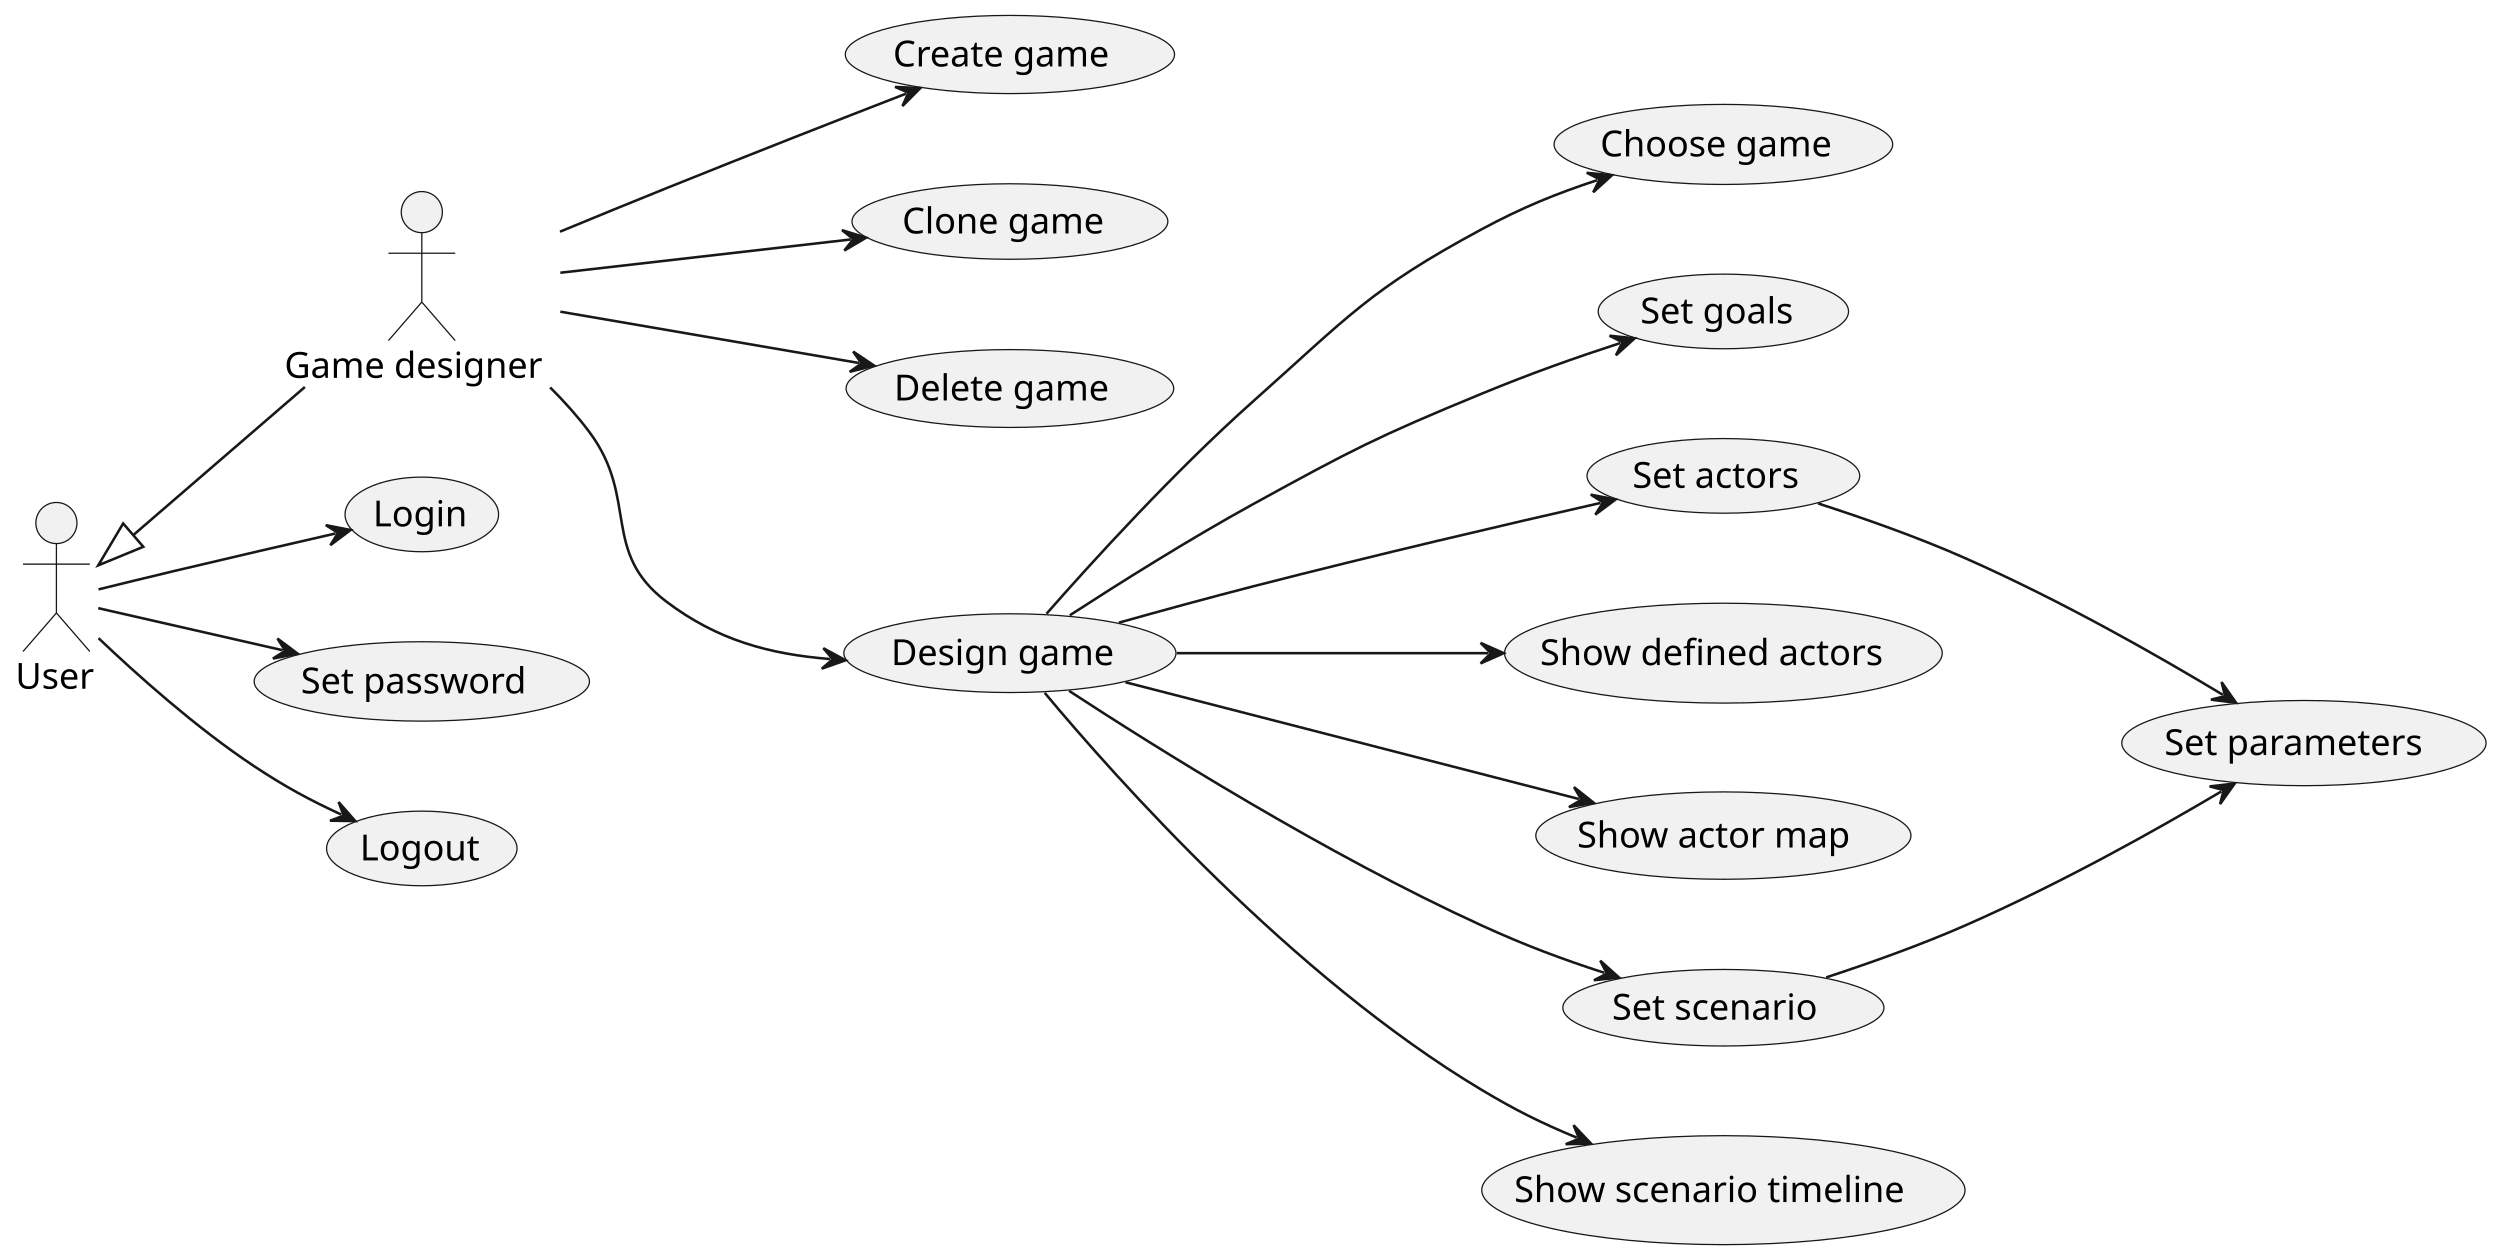
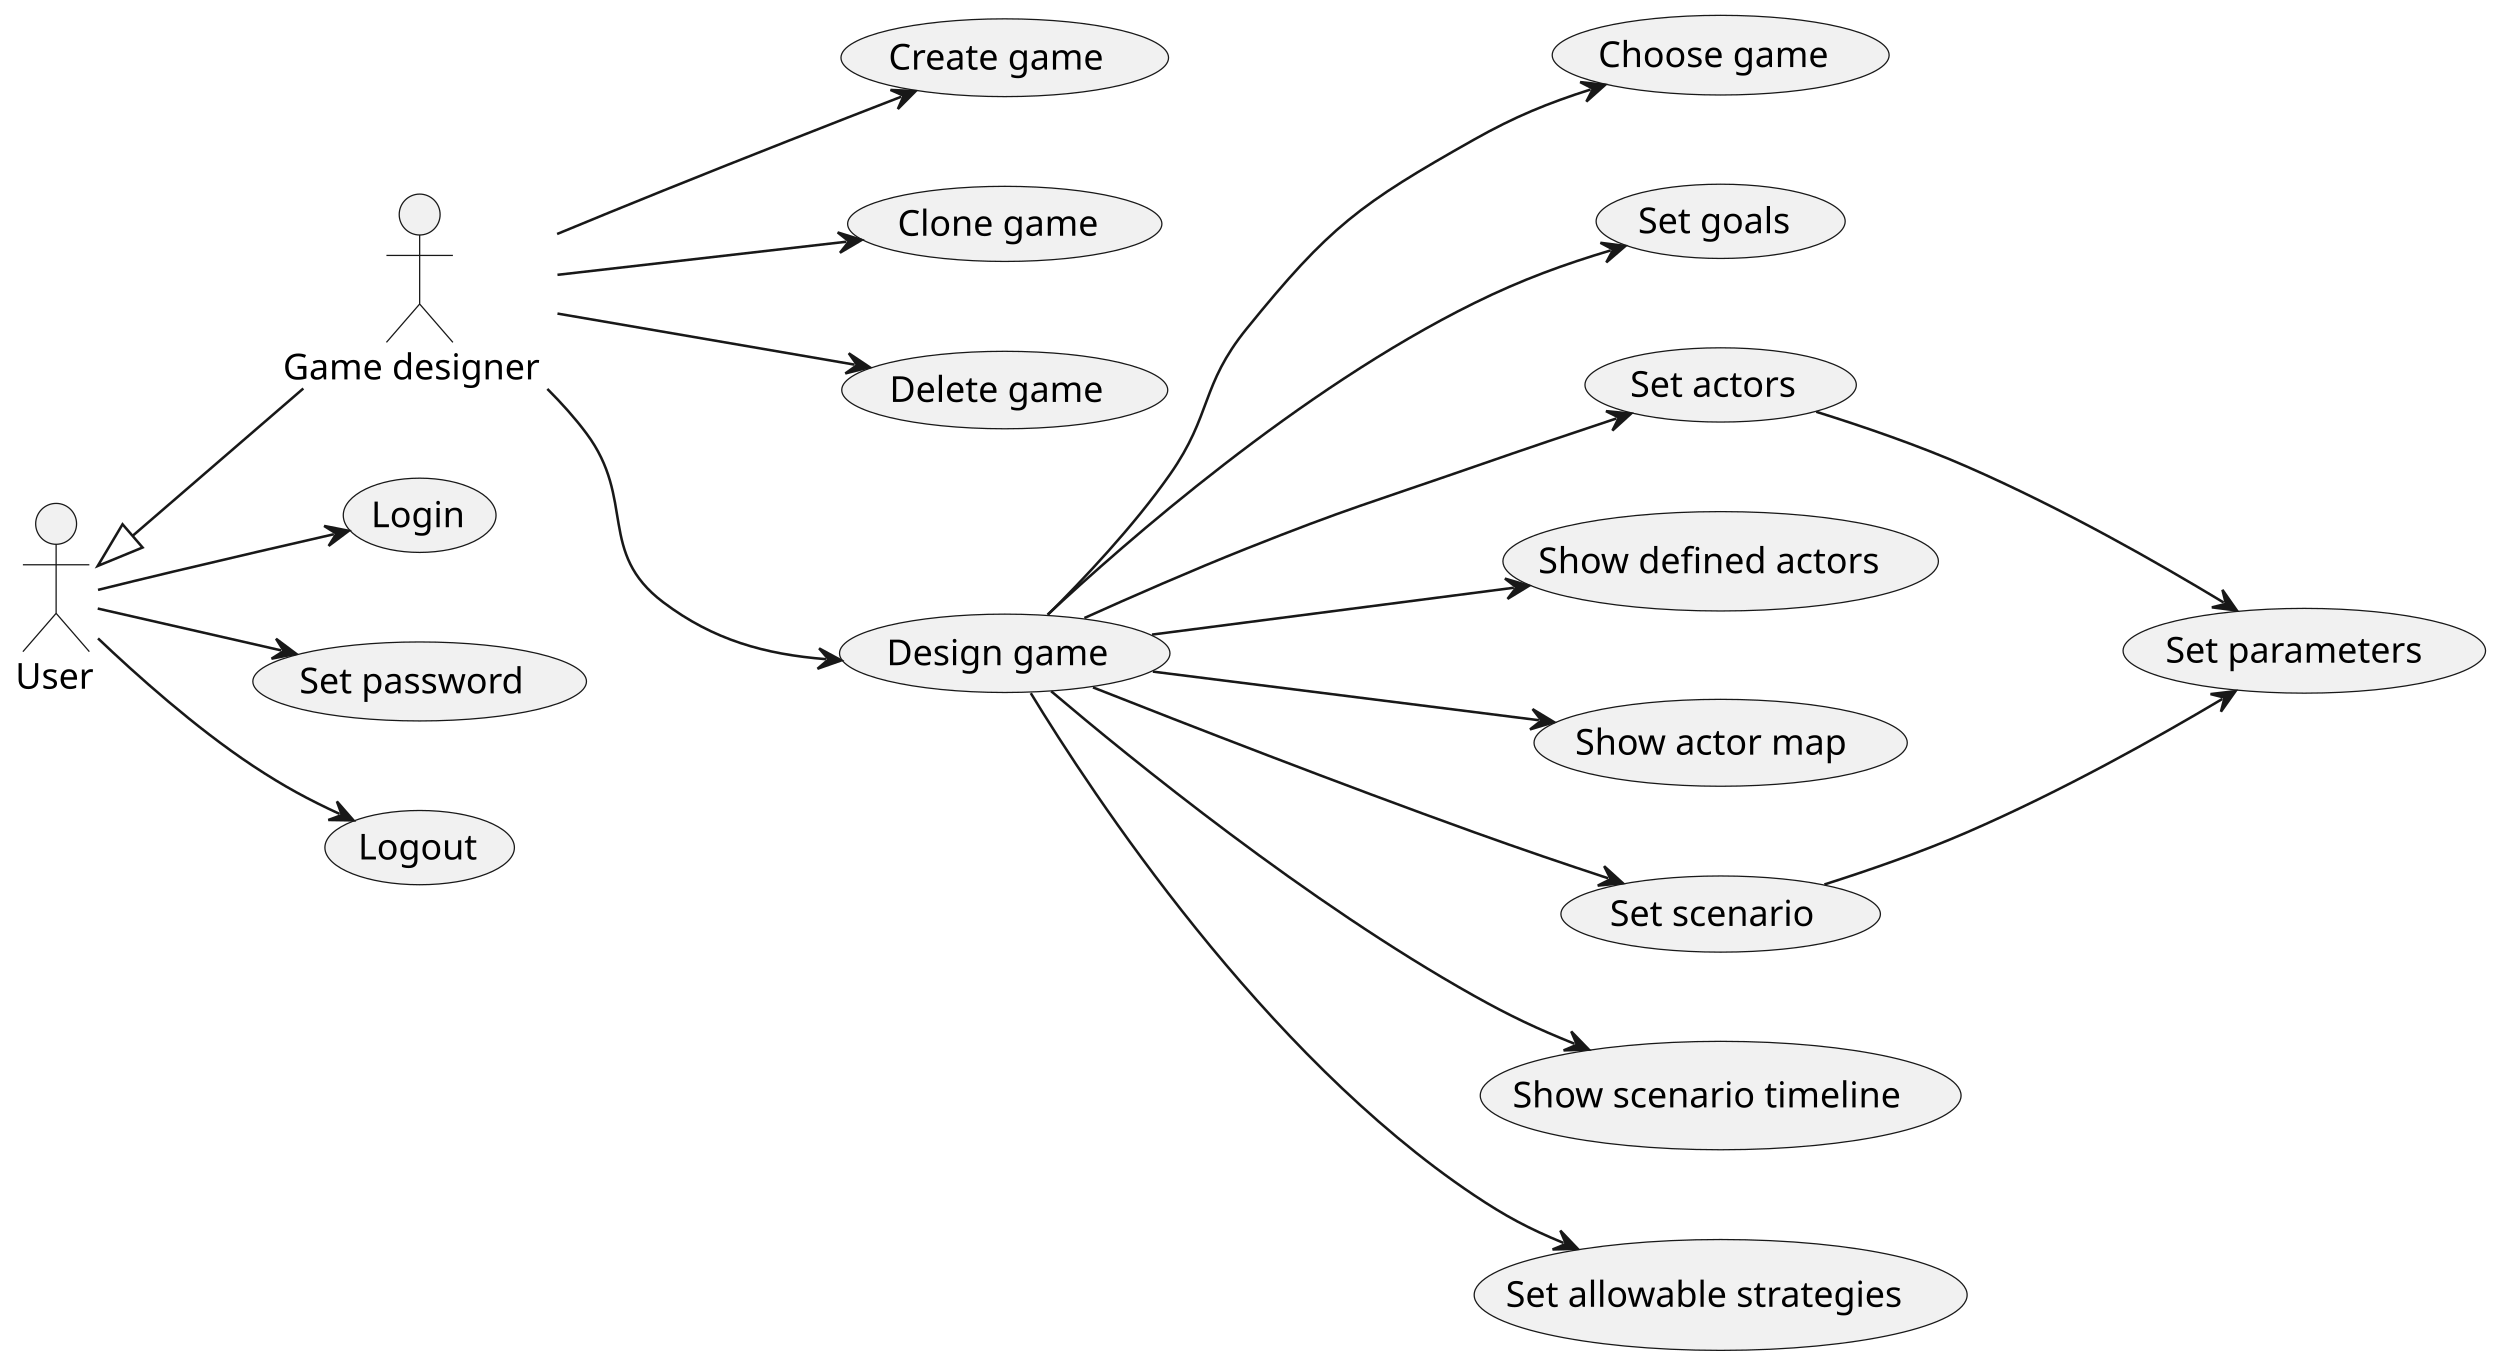
- <svg xmlns="http://www.w3.org/2000/svg" contentStyleType="text/css" data-diagram-type="DESCRIPTION" height="490px" preserveAspectRatio="none" style="width:973px;height:490px;background:#FFFFFF;" version="1.1" viewBox="0 0 973 490" width="973px" zoomAndPan="magnify">
+ <svg xmlns="http://www.w3.org/2000/svg" contentStyleType="text/css" data-diagram-type="DESCRIPTION" height="534px" preserveAspectRatio="none" style="width:978px;height:534px;background:#FFFFFF;" version="1.1" viewBox="0 0 978 534" width="978px" zoomAndPan="magnify">
  <defs />
  <g>
    <g class="entity" data-entity="GD" data-source-line="3" data-uid="ent0002" id="entity_GD">
-       <ellipse cx="164.171" cy="82.56" fill="#F1F1F1" rx="8" ry="8" style="stroke:#181818;stroke-width:0.5;" />
-       <path d="M164.171,90.56 L164.171,117.56 M151.171,98.56 L177.171,98.56 M164.171,117.56 L151.171,132.56 M164.171,117.56 L177.171,132.56" fill="none" style="stroke:#181818;stroke-width:0.5;" />
-       <text fill="#000000" font-family="sans-serif" font-size="14" lengthAdjust="spacing" textLength="106.941" x="110.7" y="147.055">Game designer</text>
+       <ellipse cx="164.171" cy="83.93" fill="#F1F1F1" rx="8" ry="8" style="stroke:#181818;stroke-width:0.5;" />
+       <path d="M164.171,91.93 L164.171,118.93 M151.171,99.93 L177.171,99.93 M164.171,118.93 L151.171,133.93 M164.171,118.93 L177.171,133.93" fill="none" style="stroke:#181818;stroke-width:0.5;" />
+       <text fill="#000000" font-family="sans-serif" font-size="14" lengthAdjust="spacing" textLength="106.941" x="110.7" y="148.425">Game designer</text>
    </g>
    <g class="entity" data-entity="User" data-source-line="4" data-uid="ent0003" id="entity_User">
-       <ellipse cx="21.955" cy="203.56" fill="#F1F1F1" rx="8" ry="8" style="stroke:#181818;stroke-width:0.5;" />
-       <path d="M21.955,211.56 L21.955,238.56 M8.955,219.56 L34.955,219.56 M21.955,238.56 L8.955,253.56 M21.955,238.56 L34.955,253.56" fill="none" style="stroke:#181818;stroke-width:0.5;" />
-       <text fill="#000000" font-family="sans-serif" font-size="14" lengthAdjust="spacing" textLength="31.91" x="6" y="268.055">User</text>
+       <ellipse cx="21.955" cy="204.93" fill="#F1F1F1" rx="8" ry="8" style="stroke:#181818;stroke-width:0.5;" />
+       <path d="M21.955,212.93 L21.955,239.93 M8.955,220.93 L34.955,220.93 M21.955,239.93 L8.955,254.93 M21.955,239.93 L34.955,254.93" fill="none" style="stroke:#181818;stroke-width:0.5;" />
+       <text fill="#000000" font-family="sans-serif" font-size="14" lengthAdjust="spacing" textLength="31.91" x="6" y="269.425">User</text>
    </g>
    <g class="entity" data-entity="Login" data-source-line="6" data-uid="ent0005" id="entity_Login">
-       <ellipse cx="164.17" cy="200.214" fill="#F1F1F1" rx="29.88" ry="14.524" style="stroke:#181818;stroke-width:0.5;" />
-       <text fill="#000000" font-family="sans-serif" font-size="14" lengthAdjust="spacing" textLength="38.015" x="145.163" y="204.862">Login</text>
+       <ellipse cx="164.17" cy="201.584" fill="#F1F1F1" rx="29.88" ry="14.524" style="stroke:#181818;stroke-width:0.5;" />
+       <text fill="#000000" font-family="sans-serif" font-size="14" lengthAdjust="spacing" textLength="38.015" x="145.163" y="206.232">Login</text>
    </g>
    <g class="entity" data-entity="Set password" data-source-line="7" data-uid="ent0007" id="entity_Set password">
-       <ellipse cx="164.168" cy="265.212" fill="#F1F1F1" rx="65.258" ry="15.452" style="stroke:#181818;stroke-width:0.5;" />
-       <text fill="#000000" font-family="sans-serif" font-size="14" lengthAdjust="spacing" textLength="94.151" x="117.092" y="269.86">Set password</text>
+       <ellipse cx="164.168" cy="266.582" fill="#F1F1F1" rx="65.258" ry="15.452" style="stroke:#181818;stroke-width:0.5;" />
+       <text fill="#000000" font-family="sans-serif" font-size="14" lengthAdjust="spacing" textLength="94.151" x="117.092" y="271.23">Set password</text>
    </g>
    <g class="entity" data-entity="Logout" data-source-line="8" data-uid="ent0009" id="entity_Logout">
-       <ellipse cx="164.168" cy="330.214" fill="#F1F1F1" rx="37.068" ry="14.524" style="stroke:#181818;stroke-width:0.5;" />
-       <text fill="#000000" font-family="sans-serif" font-size="14" lengthAdjust="spacing" textLength="48.18" x="140.078" y="334.862">Logout</text>
+       <ellipse cx="164.168" cy="331.584" fill="#F1F1F1" rx="37.068" ry="14.524" style="stroke:#181818;stroke-width:0.5;" />
+       <text fill="#000000" font-family="sans-serif" font-size="14" lengthAdjust="spacing" textLength="48.18" x="140.078" y="336.232">Logout</text>
    </g>
    <g class="entity" data-entity="Create game" data-source-line="10" data-uid="ent0011" id="entity_Create game">
-       <ellipse cx="393.063" cy="21.215" fill="#F1F1F1" rx="64.073" ry="15.214" style="stroke:#181818;stroke-width:0.5;" />
-       <text fill="#000000" font-family="sans-serif" font-size="14" lengthAdjust="spacing" textLength="90.993" x="347.566" y="25.863">Create game</text>
+       <ellipse cx="393.063" cy="22.584" fill="#F1F1F1" rx="64.073" ry="15.214" style="stroke:#181818;stroke-width:0.5;" />
+       <text fill="#000000" font-family="sans-serif" font-size="14" lengthAdjust="spacing" textLength="90.993" x="347.566" y="27.233">Create game</text>
    </g>
    <g class="entity" data-entity="Clone game" data-source-line="12" data-uid="ent0013" id="entity_Clone game">
-       <ellipse cx="393.063" cy="86.215" fill="#F1F1F1" rx="61.473" ry="14.694" style="stroke:#181818;stroke-width:0.5;" />
-       <text fill="#000000" font-family="sans-serif" font-size="14" lengthAdjust="spacing" textLength="83.884" x="351.121" y="90.863">Clone game</text>
+       <ellipse cx="393.063" cy="87.585" fill="#F1F1F1" rx="61.473" ry="14.694" style="stroke:#181818;stroke-width:0.5;" />
+       <text fill="#000000" font-family="sans-serif" font-size="14" lengthAdjust="spacing" textLength="83.884" x="351.121" y="92.233">Clone game</text>
    </g>
    <g class="entity" data-entity="Delete game" data-source-line="13" data-uid="ent0015" id="entity_Delete game">
-       <ellipse cx="393.055" cy="151.213" fill="#F1F1F1" rx="63.765" ry="15.153" style="stroke:#181818;stroke-width:0.5;" />
-       <text fill="#000000" font-family="sans-serif" font-size="14" lengthAdjust="spacing" textLength="90.166" x="347.972" y="155.862">Delete game</text>
+       <ellipse cx="393.055" cy="152.583" fill="#F1F1F1" rx="63.765" ry="15.153" style="stroke:#181818;stroke-width:0.5;" />
+       <text fill="#000000" font-family="sans-serif" font-size="14" lengthAdjust="spacing" textLength="90.166" x="347.972" y="157.232">Delete game</text>
    </g>
    <g class="entity" data-entity="Design game" data-source-line="15" data-uid="ent0017" id="entity_Design game">
-       <ellipse cx="393.057" cy="254.208" fill="#F1F1F1" rx="64.637" ry="15.328" style="stroke:#181818;stroke-width:0.5;" />
-       <text fill="#000000" font-family="sans-serif" font-size="14" lengthAdjust="spacing" textLength="92.504" x="346.805" y="258.856">Design game</text>
+       <ellipse cx="393.057" cy="255.577" fill="#F1F1F1" rx="64.637" ry="15.328" style="stroke:#181818;stroke-width:0.5;" />
+       <text fill="#000000" font-family="sans-serif" font-size="14" lengthAdjust="spacing" textLength="92.504" x="346.805" y="260.226">Design game</text>
    </g>
    <g class="entity" data-entity="Choose game" data-source-line="16" data-uid="ent0019" id="entity_Choose game">
-       <ellipse cx="670.744" cy="56.211" fill="#F1F1F1" rx="65.904" ry="15.581" style="stroke:#181818;stroke-width:0.5;" />
-       <text fill="#000000" font-family="sans-serif" font-size="14" lengthAdjust="spacing" textLength="95.853" x="622.817" y="60.859">Choose game</text>
+       <ellipse cx="673.124" cy="21.581" fill="#F1F1F1" rx="65.904" ry="15.581" style="stroke:#181818;stroke-width:0.5;" />
+       <text fill="#000000" font-family="sans-serif" font-size="14" lengthAdjust="spacing" textLength="95.853" x="625.197" y="26.229">Choose game</text>
    </g>
    <g class="entity" data-entity="Set goals" data-source-line="17" data-uid="ent0021" id="entity_Set goals">
-       <ellipse cx="670.737" cy="121.214" fill="#F1F1F1" rx="48.718" ry="14.524" style="stroke:#181818;stroke-width:0.5;" />
-       <text fill="#000000" font-family="sans-serif" font-size="14" lengthAdjust="spacing" textLength="64.654" x="638.41" y="125.862">Set goals</text>
+       <ellipse cx="673.117" cy="86.584" fill="#F1F1F1" rx="48.718" ry="14.524" style="stroke:#181818;stroke-width:0.5;" />
+       <text fill="#000000" font-family="sans-serif" font-size="14" lengthAdjust="spacing" textLength="64.654" x="640.79" y="91.232">Set goals</text>
    </g>
    <g class="entity" data-entity="Set actors" data-source-line="18" data-uid="ent0023" id="entity_Set actors">
-       <ellipse cx="670.737" cy="185.214" fill="#F1F1F1" rx="53.078" ry="14.524" style="stroke:#181818;stroke-width:0.5;" />
-       <text fill="#000000" font-family="sans-serif" font-size="14" lengthAdjust="spacing" textLength="70.82" x="635.327" y="189.862">Set actors</text>
+       <ellipse cx="673.117" cy="150.584" fill="#F1F1F1" rx="53.078" ry="14.524" style="stroke:#181818;stroke-width:0.5;" />
+       <text fill="#000000" font-family="sans-serif" font-size="14" lengthAdjust="spacing" textLength="70.82" x="637.707" y="155.232">Set actors</text>
    </g>
    <g class="entity" data-entity="Show defined actors" data-source-line="19" data-uid="ent0025" id="entity_Show defined actors">
-       <ellipse cx="670.744" cy="254.207" fill="#F1F1F1" rx="85.184" ry="19.437" style="stroke:#181818;stroke-width:0.5;" />
-       <text fill="#000000" font-family="sans-serif" font-size="14" lengthAdjust="spacing" textLength="142.748" x="599.37" y="258.855">Show defined actors</text>
+       <ellipse cx="673.124" cy="219.577" fill="#F1F1F1" rx="85.184" ry="19.437" style="stroke:#181818;stroke-width:0.5;" />
+       <text fill="#000000" font-family="sans-serif" font-size="14" lengthAdjust="spacing" textLength="142.748" x="601.75" y="224.225">Show defined actors</text>
    </g>
    <g class="entity" data-entity="Show actor map" data-source-line="20" data-uid="ent0027" id="entity_Show actor map">
-       <ellipse cx="670.739" cy="325.212" fill="#F1F1F1" rx="73.009" ry="17.002" style="stroke:#181818;stroke-width:0.5;" />
-       <text fill="#000000" font-family="sans-serif" font-size="14" lengthAdjust="spacing" textLength="113.866" x="613.806" y="329.86">Show actor map</text>
+       <ellipse cx="673.119" cy="290.582" fill="#F1F1F1" rx="73.009" ry="17.002" style="stroke:#181818;stroke-width:0.5;" />
+       <text fill="#000000" font-family="sans-serif" font-size="14" lengthAdjust="spacing" textLength="113.866" x="616.186" y="295.23">Show actor map</text>
    </g>
    <g class="entity" data-entity="Set scenario" data-source-line="21" data-uid="ent0029" id="entity_Set scenario">
-       <ellipse cx="670.743" cy="392.209" fill="#F1F1F1" rx="62.493" ry="14.899" style="stroke:#181818;stroke-width:0.5;" />
-       <text fill="#000000" font-family="sans-serif" font-size="14" lengthAdjust="spacing" textLength="86.707" x="627.39" y="396.857">Set scenario</text>
+       <ellipse cx="673.123" cy="357.579" fill="#F1F1F1" rx="62.493" ry="14.899" style="stroke:#181818;stroke-width:0.5;" />
+       <text fill="#000000" font-family="sans-serif" font-size="14" lengthAdjust="spacing" textLength="86.707" x="629.77" y="362.227">Set scenario</text>
    </g>
    <g class="entity" data-entity="Show scenario timeline" data-source-line="22" data-uid="ent0031" id="entity_Show scenario timeline">
-       <ellipse cx="670.744" cy="463.209" fill="#F1F1F1" rx="94.044" ry="21.209" style="stroke:#181818;stroke-width:0.5;" />
-       <text fill="#000000" font-family="sans-serif" font-size="14" lengthAdjust="spacing" textLength="162.839" x="589.325" y="467.857">Show scenario timeline</text>
+       <ellipse cx="673.124" cy="428.579" fill="#F1F1F1" rx="94.044" ry="21.209" style="stroke:#181818;stroke-width:0.5;" />
+       <text fill="#000000" font-family="sans-serif" font-size="14" lengthAdjust="spacing" textLength="162.839" x="591.705" y="433.227">Show scenario timeline</text>
    </g>
-     <g class="entity" data-entity="Set parameters" data-source-line="23" data-uid="ent0033" id="entity_Set parameters">
-       <ellipse cx="896.693" cy="289.211" fill="#F1F1F1" rx="70.903" ry="16.581" style="stroke:#181818;stroke-width:0.5;" />
-       <text fill="#000000" font-family="sans-serif" font-size="14" lengthAdjust="spacing" textLength="108.644" x="842.371" y="293.859">Set parameters</text>
+     <g class="entity" data-entity="Set allowable strategies" data-source-line="23" data-uid="ent0033" id="entity_Set allowable strategies">
+       <ellipse cx="673.121" cy="506.584" fill="#F1F1F1" rx="96.421" ry="21.684" style="stroke:#181818;stroke-width:0.5;" />
+       <text fill="#000000" font-family="sans-serif" font-size="14" lengthAdjust="spacing" textLength="168.137" x="589.052" y="511.233">Set allowable strategies</text>
+     </g>
+     <g class="entity" data-entity="Set parameters" data-source-line="24" data-uid="ent0035" id="entity_Set parameters">
+       <ellipse cx="901.443" cy="254.581" fill="#F1F1F1" rx="70.903" ry="16.581" style="stroke:#181818;stroke-width:0.5;" />
+       <text fill="#000000" font-family="sans-serif" font-size="14" lengthAdjust="spacing" textLength="108.644" x="847.121" y="259.229">Set parameters</text>
    </g>
    <g class="link" data-entity-1="User" data-entity-2="GD" data-source-line="4" data-uid="lnk4" id="link_User_GD">
-       <path d="M51.855,208.268 C71.015,191.728 91.09,174.41 118.66,150.62" fill="none" id="User-backto-GD" style="stroke:#181818;stroke-width:1;" />
-       <polygon fill="none" points="38.23,220.03,55.776,212.81,47.935,203.726,38.23,220.03" style="stroke:#181818;stroke-width:1;" />
+       <path d="M51.855,209.638 C71.015,193.098 91.09,175.78 118.66,151.98" fill="none" id="User-backto-GD" style="stroke:#181818;stroke-width:1;" />
+       <polygon fill="none" points="38.23,221.4,55.776,214.18,47.935,205.096,38.23,221.4" style="stroke:#181818;stroke-width:1;" />
    </g>
    <g class="link" data-entity-1="User" data-entity-2="Login" data-source-line="6" data-uid="lnk6" id="link_User_Login">
-       <path d="M38.34,229.39 C47.02,227.25 58.06,224.55 67.91,222.21 C91.03,216.71 111.501,211.988 130.611,207.618" fill="none" id="User-to-Login" style="stroke:#181818;stroke-width:1;" />
-       <polygon fill="#181818" points="136.46,206.28,126.795,204.387,131.586,207.395,128.578,212.186,136.46,206.28" style="stroke:#181818;stroke-width:1;" />
+       <path d="M38.34,230.76 C47.02,228.62 58.06,225.92 67.91,223.58 C91.03,218.08 111.5,213.345 130.61,208.985" fill="none" id="User-to-Login" style="stroke:#181818;stroke-width:1;" />
+       <polygon fill="#181818" points="136.46,207.65,126.796,205.752,131.585,208.762,128.575,213.552,136.46,207.65" style="stroke:#181818;stroke-width:1;" />
    </g>
    <g class="link" data-entity-1="User" data-entity-2="Set password" data-source-line="7" data-uid="lnk8" id="link_User_Set password">
-       <path d="M38.23,236.7 C56.75,240.92 83.011,246.914 110.031,253.084" fill="none" id="User-to-Set password" style="stroke:#181818;stroke-width:1;" />
-       <polygon fill="#181818" points="115.88,254.42,107.996,248.517,111.005,253.307,106.215,256.316,115.88,254.42" style="stroke:#181818;stroke-width:1;" />
+       <path d="M38.23,238.06 C56.75,242.29 83.01,248.286 110.03,254.446" fill="none" id="User-to-Set password" style="stroke:#181818;stroke-width:1;" />
+       <polygon fill="#181818" points="115.88,255.78,107.994,249.88,111.005,254.669,106.216,257.68,115.88,255.78" style="stroke:#181818;stroke-width:1;" />
    </g>
    <g class="link" data-entity-1="User" data-entity-2="Logout" data-source-line="8" data-uid="lnk10" id="link_User_Logout">
-       <path d="M38.34,248.37 C53.07,262.39 76.34,283.26 98.91,298.21 C111.28,306.4 120.585,311.37 132.835,317.04" fill="none" id="User-to-Logout" style="stroke:#181818;stroke-width:1;" />
-       <polygon fill="#181818" points="138.28,319.56,131.793,312.15,133.743,317.46,128.432,319.41,138.28,319.56" style="stroke:#181818;stroke-width:1;" />
+       <path d="M38.34,249.74 C53.07,263.76 76.34,284.63 98.91,299.58 C111.28,307.76 120.587,312.726 132.837,318.406" fill="none" id="User-to-Logout" style="stroke:#181818;stroke-width:1;" />
+       <polygon fill="#181818" points="138.28,320.93,131.798,313.515,133.744,318.827,128.432,320.773,138.28,320.93" style="stroke:#181818;stroke-width:1;" />
    </g>
    <g class="link" data-entity-1="GD" data-entity-2="Create game" data-source-line="10" data-uid="lnk12" id="link_GD_Create game">
-       <path d="M217.94,90.17 C231.44,84.59 245.96,78.64 259.43,73.21 C292.92,59.72 325.756,46.87 352.596,36.46" fill="none" id="GD-to-Create game" style="stroke:#181818;stroke-width:1;" />
-       <polygon fill="#181818" points="358.19,34.29,348.353,33.815,353.528,36.098,351.245,41.274,358.19,34.29" style="stroke:#181818;stroke-width:1;" />
+       <path d="M217.94,91.54 C231.44,85.95 245.96,80 259.43,74.58 C292.92,61.08 325.757,48.242 352.597,37.822" fill="none" id="GD-to-Create game" style="stroke:#181818;stroke-width:1;" />
+       <polygon fill="#181818" points="358.19,35.65,348.352,35.178,353.529,37.459,351.248,42.636,358.19,35.65" style="stroke:#181818;stroke-width:1;" />
    </g>
    <g class="link" data-entity-1="GD" data-entity-2="Clone game" data-source-line="12" data-uid="lnk14" id="link_GD_Clone game">
-       <path d="M218.08,106.15 C253.83,102.05 294.959,97.344 331.129,93.194" fill="none" id="GD-to-Clone game" style="stroke:#181818;stroke-width:1;" />
-       <polygon fill="#181818" points="337.09,92.51,327.693,89.562,332.123,93.08,328.605,97.51,337.09,92.51" style="stroke:#181818;stroke-width:1;" />
+       <path d="M218.08,107.51 C253.83,103.42 294.959,98.704 331.129,94.554" fill="none" id="GD-to-Clone game" style="stroke:#181818;stroke-width:1;" />
+       <polygon fill="#181818" points="337.09,93.87,327.693,90.922,332.123,94.44,328.605,98.87,337.09,93.87" style="stroke:#181818;stroke-width:1;" />
    </g>
    <g class="link" data-entity-1="GD" data-entity-2="Delete game" data-source-line="13" data-uid="lnk16" id="link_GD_Delete game">
-       <path d="M218.08,121.31 C254.88,127.63 297.777,135.004 334.327,141.284" fill="none" id="GD-to-Delete game" style="stroke:#181818;stroke-width:1;" />
-       <polygon fill="#181818" points="340.24,142.3,332.047,136.834,335.312,141.453,330.693,144.718,340.24,142.3" style="stroke:#181818;stroke-width:1;" />
+       <path d="M218.08,122.67 C254.88,129 297.777,136.374 334.327,142.654" fill="none" id="GD-to-Delete game" style="stroke:#181818;stroke-width:1;" />
+       <polygon fill="#181818" points="340.24,143.67,332.047,138.204,335.312,142.823,330.693,146.088,340.24,143.67" style="stroke:#181818;stroke-width:1;" />
    </g>
    <g class="link" data-entity-1="GD" data-entity-2="Design game" data-source-line="15" data-uid="lnk18" id="link_GD_Design game">
-       <path d="M214.12,150.79 C219.65,156.3 224.92,162.16 229.43,168.21 C248.68,194.05 233.71,214.79 259.43,234.21 C279.12,249.09 299.269,254.603 323.119,256.503" fill="none" id="GD-to-Design game" style="stroke:#181818;stroke-width:1;" />
-       <polygon fill="#181818" points="329.1,256.98,320.446,252.278,324.116,256.583,319.811,260.253,329.1,256.98" style="stroke:#181818;stroke-width:1;" />
-       <text fill="#000000" font-family="sans-serif" font-size="13" lengthAdjust="spacing" textLength="37.191" x="260.43" y="155.277">         </text>
-       <text fill="#000000" font-family="sans-serif" font-size="13" lengthAdjust="spacing" textLength="4.132" x="276.959" y="170.41"> </text>
-       <text fill="#000000" font-family="sans-serif" font-size="13" lengthAdjust="spacing" textLength="4.132" x="276.959" y="185.542"> </text>
-       <text fill="#000000" font-family="sans-serif" font-size="13" lengthAdjust="spacing" textLength="4.132" x="276.959" y="200.675"> </text>
-       <text fill="#000000" font-family="sans-serif" font-size="13" lengthAdjust="spacing" textLength="4.132" x="276.959" y="215.808"> </text>
-       <text fill="#000000" font-family="sans-serif" font-size="13" lengthAdjust="spacing" textLength="4.132" x="276.959" y="230.941"> </text>
+       <path d="M214.12,152.15 C219.65,157.66 224.92,163.52 229.43,169.58 C248.68,195.41 233.71,216.16 259.43,235.58 C279.12,250.45 299.269,255.961 323.119,257.871" fill="none" id="GD-to-Design game" style="stroke:#181818;stroke-width:1;" />
+       <polygon fill="#181818" points="329.1,258.35,320.448,253.644,324.116,257.951,319.809,261.619,329.1,258.35" style="stroke:#181818;stroke-width:1;" />
+       <text fill="#000000" font-family="sans-serif" font-size="13" lengthAdjust="spacing" textLength="37.191" x="260.43" y="156.647">         </text>
+       <text fill="#000000" font-family="sans-serif" font-size="13" lengthAdjust="spacing" textLength="4.132" x="276.959" y="171.78"> </text>
+       <text fill="#000000" font-family="sans-serif" font-size="13" lengthAdjust="spacing" textLength="4.132" x="276.959" y="186.912"> </text>
+       <text fill="#000000" font-family="sans-serif" font-size="13" lengthAdjust="spacing" textLength="4.132" x="276.959" y="202.045"> </text>
+       <text fill="#000000" font-family="sans-serif" font-size="13" lengthAdjust="spacing" textLength="4.132" x="276.959" y="217.178"> </text>
+       <text fill="#000000" font-family="sans-serif" font-size="13" lengthAdjust="spacing" textLength="4.132" x="276.959" y="232.311"> </text>
    </g>
    <g class="link" data-entity-1="Design game" data-entity-2="Choose game" data-source-line="16" data-uid="lnk20" id="link_Design game_Choose game">
-       <path d="M407.31,238.86 C424.84,218.91 457.1,183.42 487.7,156.21 C524.7,123.31 533.09,112.65 576.7,89.21 C592.55,80.69 605.353,75.493 621.663,70.103" fill="none" id="Design game-to-Choose game" style="stroke:#181818;stroke-width:1;" />
-       <polygon fill="#181818" points="627.36,68.22,617.559,67.246,622.612,69.789,620.07,74.842,627.36,68.22" style="stroke:#181818;stroke-width:1;" />
-       <text fill="#000000" font-family="sans-serif" font-size="13" lengthAdjust="spacing" textLength="57.852" x="488.7" y="104.277">              </text>
+       <path d="M409.95,240.43 C423.63,226.87 443.38,206.02 457.7,185.58 C474.13,162.13 469.68,150.82 487.7,128.58 C520.08,88.6 531.89,79.84 576.7,54.58 C592.58,45.62 605.594,40.324 622.234,35.014" fill="none" id="Design game-to-Choose game" style="stroke:#181818;stroke-width:1;" />
+       <polygon fill="#181818" points="627.95,33.19,618.16,32.115,623.187,34.71,620.592,39.737,627.95,33.19" style="stroke:#181818;stroke-width:1;" />
+       <text fill="#000000" font-family="sans-serif" font-size="13" lengthAdjust="spacing" textLength="57.852" x="488.7" y="69.647">              </text>
    </g>
    <g class="link" data-entity-1="Design game" data-entity-2="Set goals" data-source-line="17" data-uid="lnk22" id="link_Design game_Set goals">
-       <path d="M416.38,239.47 C435.1,227.33 462.73,209.93 487.7,196.21 C526.2,175.06 536.08,169.94 576.7,153.21 C596.13,145.21 612.667,139.375 630.527,133.535" fill="none" id="Design game-to-Set goals" style="stroke:#181818;stroke-width:1;" />
-       <polygon fill="#181818" points="636.23,131.67,626.433,130.665,631.478,133.224,628.919,138.269,636.23,131.67" style="stroke:#181818;stroke-width:1;" />
+       <path d="M409.8,240.48 C439.84,212.48 508.45,152.25 576.7,118.58 C595.5,109.3 611.904,103.416 630.114,97.946" fill="none" id="Design game-to-Set goals" style="stroke:#181818;stroke-width:1;" />
+       <polygon fill="#181818" points="635.86,96.22,626.09,94.978,631.071,97.658,628.391,102.64,635.86,96.22" style="stroke:#181818;stroke-width:1;" />
    </g>
    <g class="link" data-entity-1="Design game" data-entity-2="Set actors" data-source-line="18" data-uid="lnk24" id="link_Design game_Set actors">
-       <path d="M435.46,242.34 C451.71,237.78 470.54,232.62 487.7,228.21 C535.98,215.81 585.96,204.151 622.929,195.741" fill="none" id="Design game-to-Set actors" style="stroke:#181818;stroke-width:1;" />
-       <polygon fill="#181818" points="628.78,194.41,619.117,192.506,623.905,195.519,620.891,200.307,628.78,194.41" style="stroke:#181818;stroke-width:1;" />
+       <path d="M424.21,241.76 C442.46,233.55 466.27,223.11 487.7,214.58 C526.75,199.03 536.99,196.37 576.7,182.58 C597,175.52 614.126,169.752 632.366,163.692" fill="none" id="Design game-to-Set actors" style="stroke:#181818;stroke-width:1;" />
+       <polygon fill="#181818" points="638.06,161.8,628.258,160.842,633.315,163.376,630.78,168.434,638.06,161.8" style="stroke:#181818;stroke-width:1;" />
    </g>
    <g class="link" data-entity-1="Design game" data-entity-2="Show defined actors" data-source-line="19" data-uid="lnk26" id="link_Design game_Show defined actors">
-       <path d="M458,254.21 C495.86,254.21 538.27,254.21 579.25,254.21" fill="none" id="Design game-to-Show defined actors" style="stroke:#181818;stroke-width:1;" />
-       <polygon fill="#181818" points="585.25,254.21,576.25,250.21,580.25,254.21,576.25,258.21,585.25,254.21" style="stroke:#181818;stroke-width:1;" />
+       <path d="M450.67,248.25 C493.22,242.74 545.95,235.91 592.22,229.92" fill="none" id="Design game-to-Show defined actors" style="stroke:#181818;stroke-width:1;" />
+       <polygon fill="#181818" points="598.17,229.15,588.731,226.339,593.211,229.792,589.758,234.272,598.17,229.15" style="stroke:#181818;stroke-width:1;" />
    </g>
    <g class="link" data-entity-1="Design game" data-entity-2="Show actor map" data-source-line="20" data-uid="lnk28" id="link_Design game_Show actor map">
-       <path d="M438.05,265.54 C487.76,278.34 562.669,297.634 614.519,310.984" fill="none" id="Design game-to-Show actor map" style="stroke:#181818;stroke-width:1;" />
-       <polygon fill="#181818" points="620.33,312.48,612.612,306.362,615.488,311.233,610.617,314.11,620.33,312.48" style="stroke:#181818;stroke-width:1;" />
+       <path d="M451,262.74 C496.6,268.48 554.607,275.78 602.017,281.75" fill="none" id="Design game-to-Show actor map" style="stroke:#181818;stroke-width:1;" />
+       <polygon fill="#181818" points="607.97,282.5,599.54,277.407,603.009,281.875,598.541,285.344,607.97,282.5" style="stroke:#181818;stroke-width:1;" />
    </g>
    <g class="link" data-entity-1="Design game" data-entity-2="Set scenario" data-source-line="21" data-uid="lnk30" id="link_Design game_Set scenario">
-       <path d="M416.09,268.89 C449.67,290.84 516.18,332.56 576.7,360.21 C593.79,368.02 607.663,373.177 624.443,378.627" fill="none" id="Design game-to-Set scenario" style="stroke:#181818;stroke-width:1;" />
-       <polygon fill="#181818" points="630.15,380.48,622.826,373.896,625.394,378.935,620.355,381.504,630.15,380.48" style="stroke:#181818;stroke-width:1;" />
+       <path d="M427.57,268.91 C464.08,283.32 524.29,306.75 576.7,325.58 C595.78,332.43 611.463,337.758 629.143,343.598" fill="none" id="Design game-to-Set scenario" style="stroke:#181818;stroke-width:1;" />
+       <polygon fill="#181818" points="634.84,345.48,627.549,338.859,630.092,343.912,625.04,346.455,634.84,345.48" style="stroke:#181818;stroke-width:1;" />
    </g>
    <g class="link" data-entity-1="Design game" data-entity-2="Show scenario timeline" data-source-line="22" data-uid="lnk32" id="link_Design game_Show scenario timeline">
-       <path d="M406.6,269.66 C434.08,302.58 503.07,380.22 576.7,424.21 C589.93,432.12 599.519,436.899 613.679,442.779" fill="none" id="Design game-to-Show scenario timeline" style="stroke:#181818;stroke-width:1;" />
-       <polygon fill="#181818" points="619.22,445.08,612.442,437.934,614.602,443.163,609.374,445.323,619.22,445.08" style="stroke:#181818;stroke-width:1;" />
+       <path d="M411.22,270.42 C442.48,296.94 511.51,353.07 576.7,389.58 C590.75,397.45 601.156,402.356 615.956,408.325" fill="none" id="Design game-to-Show scenario timeline" style="stroke:#181818;stroke-width:1;" />
+       <polygon fill="#181818" points="621.52,410.57,614.67,403.494,616.883,408.7,611.677,410.913,621.52,410.57" style="stroke:#181818;stroke-width:1;" />
    </g>
-     <g class="link" data-entity-1="Set scenario" data-entity-2="Set parameters" data-source-line="23" data-uid="lnk34" id="link_Set scenario_Set parameters">
-       <path d="M710.77,380.39 C727.63,374.87 747.43,367.84 764.79,360.21 C802.42,343.67 838.635,323.344 864.595,307.994" fill="none" id="Set scenario-to-Set parameters" style="stroke:#181818;stroke-width:1;" />
-       <polygon fill="#181818" points="869.76,304.94,859.977,306.078,865.456,307.485,864.049,312.964,869.76,304.94" style="stroke:#181818;stroke-width:1;" />
+     <g class="link" data-entity-1="Design game" data-entity-2="Set allowable strategies" data-source-line="23" data-uid="lnk34" id="link_Design game_Set allowable strategies">
+       <path d="M403.24,271.16 C426.93,310.07 494.12,412.35 576.7,467.58 C589.05,475.83 597.874,480.55 611.654,486.24" fill="none" id="Design game-to-Set allowable strategies" style="stroke:#181818;stroke-width:1;" />
+       <polygon fill="#181818" points="617.2,488.53,610.408,481.398,612.578,486.622,607.355,488.792,617.2,488.53" style="stroke:#181818;stroke-width:1;" />
    </g>
-     <g class="link" data-entity-1="Set actors" data-entity-2="Set parameters" data-source-line="24" data-uid="lnk35" id="link_Set actors_Set parameters">
-       <path d="M707.64,195.96 C725.15,201.61 746.36,209.05 764.79,217.21 C802.73,234.02 839.239,254.847 865.139,270.427" fill="none" id="Set actors-to-Set parameters" style="stroke:#181818;stroke-width:1;" />
-       <polygon fill="#181818" points="870.28,273.52,864.63,265.453,865.995,270.943,860.506,272.308,870.28,273.52" style="stroke:#181818;stroke-width:1;" />
+     <g class="link" data-entity-1="Set scenario" data-entity-2="Set parameters" data-source-line="24" data-uid="lnk36" id="link_Set scenario_Set parameters">
+       <path d="M713.7,346 C731.09,340.48 751.6,333.38 769.54,325.58 C807.24,309.18 843.45,288.822 869.38,273.432" fill="none" id="Set scenario-to-Set parameters" style="stroke:#181818;stroke-width:1;" />
+       <polygon fill="#181818" points="874.54,270.37,864.759,271.524,870.24,272.922,868.842,278.403,874.54,270.37" style="stroke:#181818;stroke-width:1;" />
+     </g>
+     <g class="link" data-entity-1="Set actors" data-entity-2="Set parameters" data-source-line="25" data-uid="lnk37" id="link_Set actors_Set parameters">
+       <path d="M710.49,161.09 C728.54,166.72 750.5,174.23 769.54,182.58 C807.55,199.24 844.043,220.1 869.923,235.72" fill="none" id="Set actors-to-Set parameters" style="stroke:#181818;stroke-width:1;" />
+       <polygon fill="#181818" points="875.06,238.82,869.422,230.745,870.779,236.236,865.288,237.594,875.06,238.82" style="stroke:#181818;stroke-width:1;" />
    </g>
  </g>
</svg>
